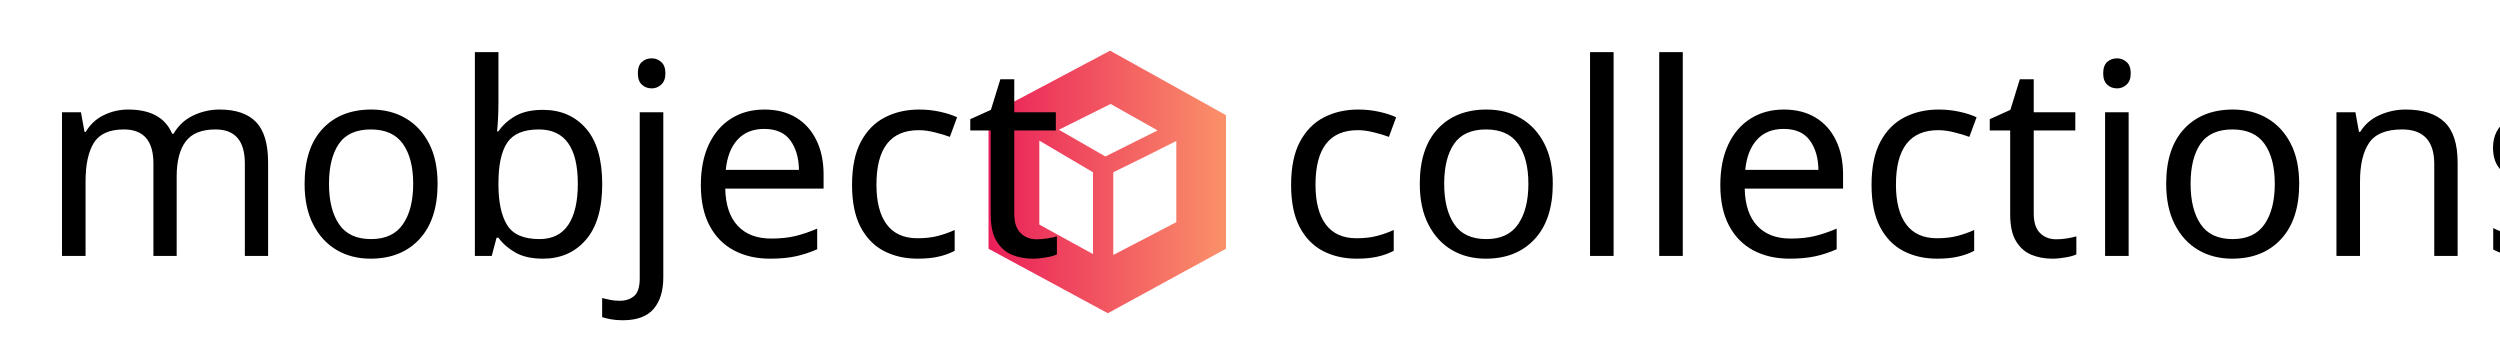
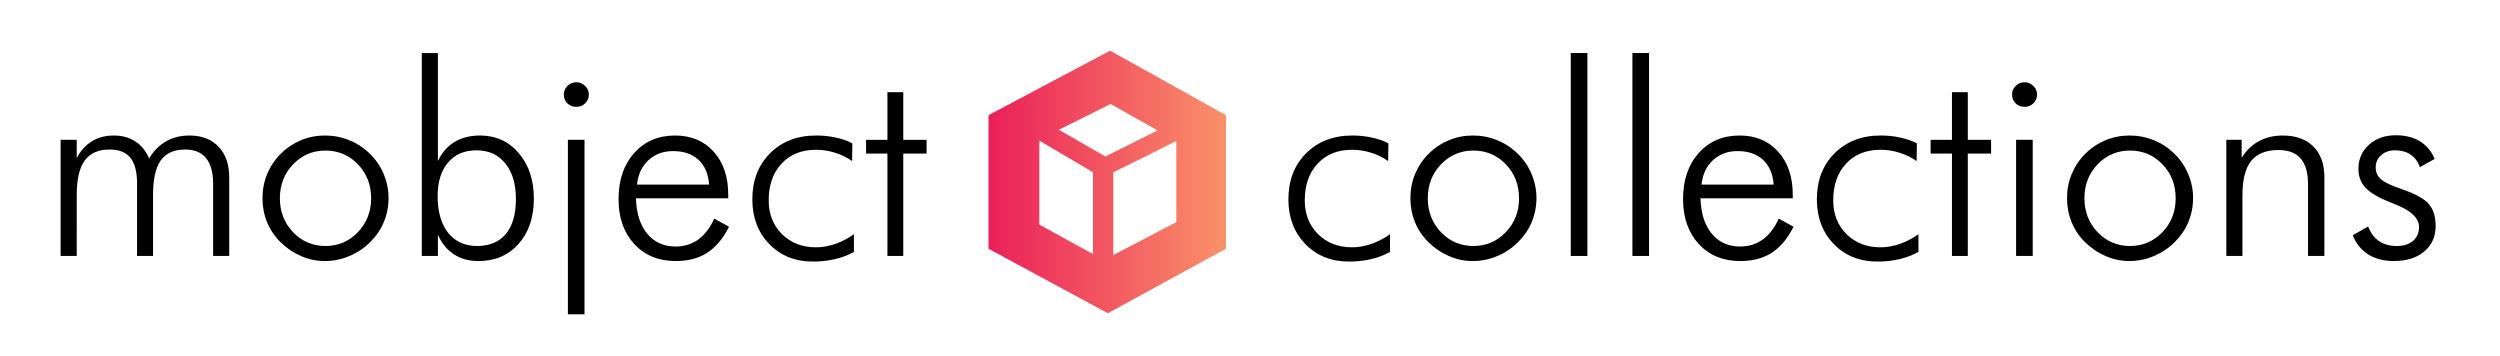
<svg xmlns="http://www.w3.org/2000/svg" xmlns:xlink="http://www.w3.org/1999/xlink" data-v-fde0c5aa="" viewBox="0 0 373 53" class="iconAboveSlogan" version="1.1" id="svg26" width="373" height="53">
  <defs data-v-fde0c5aa="" id="defs2">
    <rect x="206.186" y="94.502" width="184.88" height="40.206" id="rect5108" />
    <linearGradient xlink:href="#0a8ec2f5-8e4c-49ea-94d9-1aa2e987f009" id="linearGradient28183" gradientTransform="scale(0.9509747,1.051553)" x1="5.235" y1="8.118" x2="228.713" y2="8.118" gradientUnits="userSpaceOnUse" />
    <linearGradient xlink:href="#0a8ec2f5-8e4c-49ea-94d9-1aa2e987f009" id="linearGradient28185" gradientTransform="scale(0.9509747,1.051553)" x1="5.235" y1="8.118" x2="228.713" y2="8.118" gradientUnits="userSpaceOnUse" />
  </defs>
  <defs data-v-fde0c5aa="" id="defs6">
    
  </defs>
  <defs data-v-fde0c5aa="" id="defs16">
    <linearGradient data-v-fde0c5aa="" gradientTransform="rotate(25)" id="0a8ec2f5-8e4c-49ea-94d9-1aa2e987f009" x1="0" y1="0" x2="1" y2="0">
      <stop data-v-fde0c5aa="" offset="0%" stop-color="#EA1F59" stop-opacity="1" id="stop11" />
      <stop data-v-fde0c5aa="" offset="100%" stop-color="#FA9169" stop-opacity="1" id="stop13" />
    </linearGradient>
  </defs>
  <g data-v-fde0c5aa="" id="d198cab2-8cfc-4285-8167-c466766b5eca" stroke="none" fill="url(#0a8ec2f5-8e4c-49ea-94d9-1aa2e987f009)" transform="matrix(0.1667039,0,0,0.1667039,146.6568,6.137153)" style="fill:url(#linearGradient28185)">
    <path d="M 113.793,8.536 4.978,66.264 V 185.806 L 111.75,243.535 217.5,185.806 V 66.264 Z M 98.467,190.569 50.446,164.209 V 89.046 L 98.467,117.35 Z M 109.585,103.237 67.931,79.311 114.248,56.229 156.285,79.897 Z M 173.055,162.006 116.645,191.381 V 117.35 L 144.621,103.621 173.055,89.339 Z" id="path18" style="fill:url(#linearGradient28183)" />
  </g>
  <defs data-v-fde0c5aa="" id="defs21">
    
  </defs>
-   <text xml:space="preserve" style="font-style:normal;font-variant:normal;font-weight:normal;font-stretch:normal;font-size:40px;line-height:1.25;font-family:'Futura Lt BT';-inkscape-font-specification:'Futura Lt BT, Normal';font-variant-ligatures:normal;font-variant-caps:normal;font-variant-numeric:normal;font-variant-east-asian:normal;opacity:1;fill:#000000;fill-opacity:1;stroke:none" x="5.842" y="38.187" id="text13650">
-     <tspan x="5.842" y="38.187" style="font-style:normal;font-variant:normal;font-weight:normal;font-stretch:normal;font-size:40px;font-family:'Futura Lt BT';-inkscape-font-specification:'Futura Lt BT, Normal';font-variant-ligatures:normal;font-variant-caps:normal;font-variant-numeric:normal;font-variant-east-asian:normal" id="tspan26453">mobject</tspan>
-   </text>
-   <text xml:space="preserve" style="font-style:normal;font-variant:normal;font-weight:normal;font-stretch:normal;font-size:40px;line-height:1.25;font-family:'Futura Lt BT';-inkscape-font-specification:'Futura Lt BT, Normal';font-variant-ligatures:normal;font-variant-caps:normal;font-variant-numeric:normal;font-variant-east-asian:normal;fill:#000000;fill-opacity:1;stroke:none" x="190.431" y="38.187" id="text13650-6">
-     <tspan x="190.431" y="38.187" style="font-style:normal;font-variant:normal;font-weight:normal;font-stretch:normal;font-size:40px;font-family:'Futura Lt BT';-inkscape-font-specification:'Futura Lt BT, Normal';font-variant-ligatures:normal;font-variant-caps:normal;font-variant-numeric:normal;font-variant-east-asian:normal" id="tspan26453-3">collections</tspan>
-   </text>
+   <g aria-label="mobject" id="text13650" style="font-size:40px;line-height:1.25;font-family:'Futura Lt BT';-inkscape-font-specification:'Futura Lt BT, Normal';opacity:1">
+     <path d="M 11.447,38.187 H 9.045 V 20.863 h 2.402 v 2.715 q 0.859,-1.641 2.266,-2.5 1.406,-0.859 3.242,-0.859 1.895,0 3.223,0.879 1.348,0.859 2.07,2.539 1.035,-1.719 2.539,-2.559 1.504,-0.859 3.496,-0.859 2.754,0 4.336,1.68 1.582,1.66 1.582,4.57 v 11.719 H 31.799 V 27.426 q 0,-2.539 -1.055,-3.828 -1.035,-1.289 -3.105,-1.289 -2.48,0 -3.652,1.621 -1.152,1.621 -1.152,5.137 v 9.121 H 20.451 V 27.426 q 0,-2.656 -0.996,-3.887 -0.996,-1.23 -3.086,-1.23 -2.539,0 -3.73,1.641 -1.191,1.641 -1.191,5.117 z" id="path839" />
+     <path d="m 48.557,36.703 q 2.852,0 4.824,-2.051 1.992,-2.07 1.992,-5.059 0,-3.027 -1.973,-5.078 -1.973,-2.051 -4.844,-2.051 -2.852,0 -4.824,2.051 -1.973,2.051 -1.973,5.078 0,2.988 1.973,5.059 1.973,2.051 4.824,2.051 z m -0.078,2.246 q -1.855,0 -3.555,-0.742 -1.699,-0.723 -3.086,-2.09 -1.309,-1.289 -1.992,-2.969 -0.684,-1.68 -0.684,-3.594 0,-1.895 0.703,-3.594 0.703,-1.699 2.012,-3.008 1.328,-1.328 3.027,-2.031 1.699,-0.703 3.574,-0.703 1.914,0 3.633,0.703 1.738,0.703 3.086,2.031 1.348,1.328 2.051,3.027 0.723,1.699 0.723,3.574 0,1.875 -0.703,3.574 -0.703,1.68 -2.031,2.988 -1.367,1.367 -3.125,2.09 -1.738,0.742 -3.633,0.742 z" id="path841" />
+     <path d="m 76.975,29.711 q 0,-3.398 -1.582,-5.332 -1.582,-1.953 -4.297,-1.953 -2.715,0 -4.258,1.836 -1.543,1.816 -1.543,5 0,3.477 1.562,5.469 1.582,1.973 4.316,1.973 2.793,0 4.297,-1.797 1.504,-1.816 1.504,-5.195 z M 65.334,38.187 H 62.932 V 7.914 h 2.402 V 24.027 q 0.879,-1.875 2.461,-2.832 1.602,-0.977 3.809,-0.977 3.555,0 5.801,2.637 2.246,2.617 2.246,6.777 0,4.199 -2.285,6.758 -2.266,2.559 -5.996,2.559 -2.09,0 -3.633,-0.996 -1.543,-0.996 -2.402,-2.93 z" id="path843" />
+     <path d="m 84.123,14.105 q 0,-0.762 0.547,-1.289 0.547,-0.547 1.309,-0.547 0.762,0 1.309,0.547 0.566,0.527 0.566,1.289 0,0.781 -0.547,1.309 -0.527,0.527 -1.328,0.527 -0.781,0 -1.328,-0.527 -0.527,-0.527 -0.527,-1.309 z m 0.605,32.793 V 20.863 h 2.48 v 26.035 z" id="path845" />
+     <path d="m 105.803,27.543 q -0.176,-2.383 -1.582,-3.691 -1.406,-1.309 -3.809,-1.309 -2.188,0 -3.672,1.367 -1.465,1.367 -1.699,3.633 z m 2.852,2.051 H 94.885 q 0.098,3.359 1.68,5.273 1.582,1.914 4.238,1.914 1.914,0 3.359,-1.035 1.445,-1.035 2.402,-3.125 l 2.207,1.211 q -1.328,2.637 -3.262,3.887 -1.914,1.23 -4.707,1.23 -3.809,0 -6.172,-2.539 -2.344,-2.559 -2.344,-6.699 0,-4.258 2.324,-6.875 2.344,-2.617 6.113,-2.617 3.594,0 5.762,2.422 2.168,2.402 2.168,6.426 z" id="path847" />
+     <path d="m 127.131,24.027 q -1.211,-0.84 -2.578,-1.25 -1.367,-0.43 -2.812,-0.43 -3.223,0 -5.137,2.07 -1.914,2.051 -1.914,5.488 0,3.047 1.973,5.02 1.992,1.973 5.078,1.973 1.406,0 2.832,-0.488 1.445,-0.488 2.832,-1.465 v 2.637 q -1.27,0.723 -2.812,1.074 -1.543,0.371 -3.301,0.371 -3.965,0 -6.504,-2.598 -2.539,-2.617 -2.539,-6.68 0,-4.238 2.637,-6.875 2.656,-2.656 6.895,-2.656 1.562,0 2.93,0.312 1.387,0.293 2.461,0.859 z" id="path849" />
+     <path d="m 132.404,22.914 h -3.184 V 20.863 h 3.184 v -7.109 h 2.363 v 7.109 h 3.477 v 2.051 h -3.477 v 15.273 h -2.363 z" id="path851" />
+   </g>
+   <g aria-label="collections" id="text13650-6" style="font-size:40px;line-height:1.25;font-family:'Futura Lt BT';-inkscape-font-specification:'Futura Lt BT, Normal'">
+     <path d="m 207.111,24.027 q -1.211,-0.84 -2.578,-1.25 -1.367,-0.43 -2.812,-0.43 -3.223,0 -5.137,2.07 -1.914,2.051 -1.914,5.488 0,3.047 1.973,5.02 1.992,1.973 5.078,1.973 1.406,0 2.832,-0.488 1.445,-0.488 2.832,-1.465 v 2.637 q -1.27,0.723 -2.812,1.074 -1.543,0.371 -3.301,0.371 -3.965,0 -6.504,-2.598 -2.539,-2.617 -2.539,-6.68 0,-4.238 2.637,-6.875 2.656,-2.656 6.895,-2.656 1.562,0 2.93,0.312 1.387,0.293 2.461,0.859 z" id="path854" />
+     <path d="m 219.825,36.702 q 2.852,0 4.824,-2.051 1.992,-2.07 1.992,-5.059 0,-3.027 -1.973,-5.078 -1.973,-2.051 -4.844,-2.051 -2.852,0 -4.824,2.051 -1.973,2.051 -1.973,5.078 0,2.988 1.973,5.059 1.973,2.051 4.824,2.051 z m -0.078,2.246 q -1.855,0 -3.555,-0.742 -1.699,-0.723 -3.086,-2.09 -1.309,-1.289 -1.992,-2.969 -0.684,-1.68 -0.684,-3.594 0,-1.895 0.703,-3.594 0.703,-1.699 2.012,-3.008 1.328,-1.328 3.027,-2.031 1.699,-0.703 3.574,-0.703 1.914,0 3.633,0.703 1.738,0.703 3.086,2.031 1.348,1.328 2.051,3.027 0.723,1.699 0.723,3.574 0,1.875 -0.703,3.574 -0.703,1.68 -2.031,2.988 -1.367,1.367 -3.125,2.09 -1.738,0.742 -3.633,0.742 z" id="path856" />
+     <path d="m 236.837,38.187 h -2.48 V 7.913 h 2.48 z" id="path858" />
+     <path d="m 246.036,38.187 h -2.48 V 7.913 h 2.48 z" id="path860" />
+     <path d="m 264.63,27.542 q -0.176,-2.383 -1.582,-3.691 -1.406,-1.309 -3.809,-1.309 -2.188,0 -3.672,1.367 -1.465,1.367 -1.699,3.633 z m 2.852,2.051 h -13.77 q 0.098,3.359 1.68,5.273 1.582,1.914 4.238,1.914 1.914,0 3.359,-1.035 1.445,-1.035 2.402,-3.125 l 2.207,1.211 q -1.328,2.637 -3.262,3.887 -1.914,1.23 -4.707,1.23 -3.809,0 -6.172,-2.539 -2.344,-2.559 -2.344,-6.699 0,-4.258 2.324,-6.875 2.344,-2.617 6.113,-2.617 3.594,0 5.762,2.422 2.168,2.402 2.168,6.426 z" id="path862" />
+     <path d="m 285.958,24.027 q -1.211,-0.84 -2.578,-1.25 -1.367,-0.43 -2.812,-0.43 -3.223,0 -5.137,2.07 -1.914,2.051 -1.914,5.488 0,3.047 1.973,5.02 1.992,1.973 5.078,1.973 1.406,0 2.832,-0.488 1.445,-0.488 2.832,-1.465 v 2.637 q -1.27,0.723 -2.812,1.074 -1.543,0.371 -3.301,0.371 -3.965,0 -6.504,-2.598 -2.539,-2.617 -2.539,-6.68 0,-4.238 2.637,-6.875 2.656,-2.656 6.895,-2.656 1.562,0 2.93,0.312 1.387,0.293 2.461,0.859 z" id="path864" />
+     <path d="m 291.232,22.913 h -3.184 v -2.051 h 3.184 v -7.109 h 2.363 v 7.109 h 3.477 v 2.051 H 293.595 V 38.187 h -2.363 z" id="path866" />
+     <path d="m 300.197,14.105 q 0,-0.762 0.547,-1.289 0.547,-0.547 1.309,-0.547 0.762,0 1.309,0.547 0.566,0.527 0.566,1.289 0,0.781 -0.547,1.309 -0.527,0.527 -1.328,0.527 -0.781,0 -1.328,-0.527 -0.527,-0.527 -0.527,-1.309 z m 0.605,24.082 V 20.863 h 2.48 V 38.187 Z" id="path868" />
+     <path d="m 317.794,36.702 q 2.852,0 4.824,-2.051 1.992,-2.07 1.992,-5.059 0,-3.027 -1.973,-5.078 -1.973,-2.051 -4.844,-2.051 -2.852,0 -4.824,2.051 -1.973,2.051 -1.973,5.078 0,2.988 1.973,5.059 1.973,2.051 4.824,2.051 z m -0.078,2.246 q -1.855,0 -3.555,-0.742 -1.699,-0.723 -3.086,-2.09 -1.309,-1.289 -1.992,-2.969 -0.684,-1.68 -0.684,-3.594 0,-1.895 0.703,-3.594 0.703,-1.699 2.012,-3.008 1.328,-1.328 3.027,-2.031 1.699,-0.703 3.574,-0.703 1.914,0 3.633,0.703 1.738,0.703 3.086,2.031 1.348,1.328 2.051,3.027 0.723,1.699 0.723,3.574 0,1.875 -0.703,3.574 -0.703,1.68 -2.031,2.988 -1.367,1.367 -3.125,2.09 -1.738,0.742 -3.633,0.742 z" id="path870" />
+     <path d="M 332.169,38.187 V 20.863 h 2.285 v 2.676 q 1.055,-1.66 2.578,-2.48 1.543,-0.84 3.535,-0.84 2.949,0 4.59,1.641 1.641,1.641 1.641,4.57 V 38.187 h -2.441 V 27.503 q 0,-2.598 -1.094,-3.848 -1.074,-1.27 -3.34,-1.27 -2.754,0 -4.062,1.641 -1.289,1.621 -1.289,5.117 v 9.043 z" id="path872" />
+     <path d="m 351.036,35.101 2.285,-1.309 q 0.566,1.445 1.641,2.188 1.074,0.723 2.637,0.723 1.523,0 2.422,-0.762 0.898,-0.781 0.898,-2.07 0,-1.992 -3.535,-3.379 -0.371,-0.137 -0.586,-0.234 -2.734,-1.074 -3.828,-2.207 -1.094,-1.152 -1.094,-2.832 0,-2.207 1.562,-3.613 1.562,-1.426 4.043,-1.426 2.109,0 3.594,0.918 1.484,0.918 2.168,2.617 l -2.207,1.23 q -0.41,-1.23 -1.367,-1.875 -0.957,-0.645 -2.344,-0.645 -1.25,0 -2.07,0.742 -0.801,0.723 -0.801,1.816 0,1.074 0.801,1.777 0.801,0.703 3.32,1.543 2.852,0.996 3.828,2.168 0.996,1.172 0.996,3.242 0,2.383 -1.699,3.809 -1.699,1.426 -4.57,1.426 -2.207,0 -3.809,-0.996 -1.582,-1.016 -2.285,-2.852 z" id="path874" />
+   </g>
</svg>
